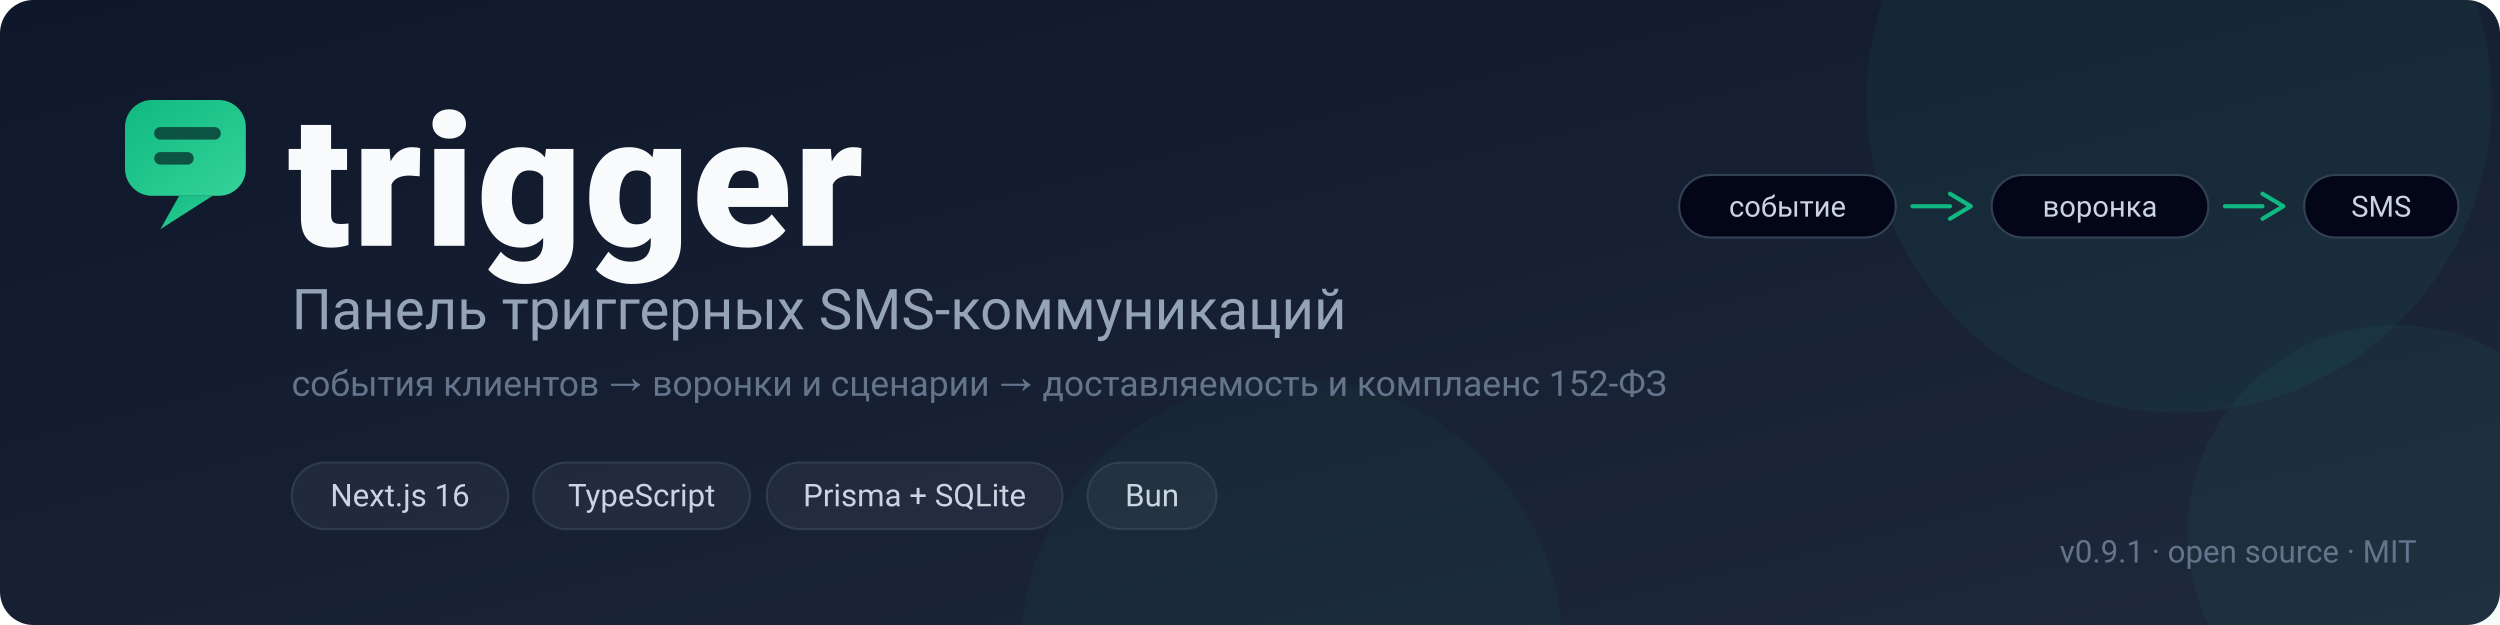
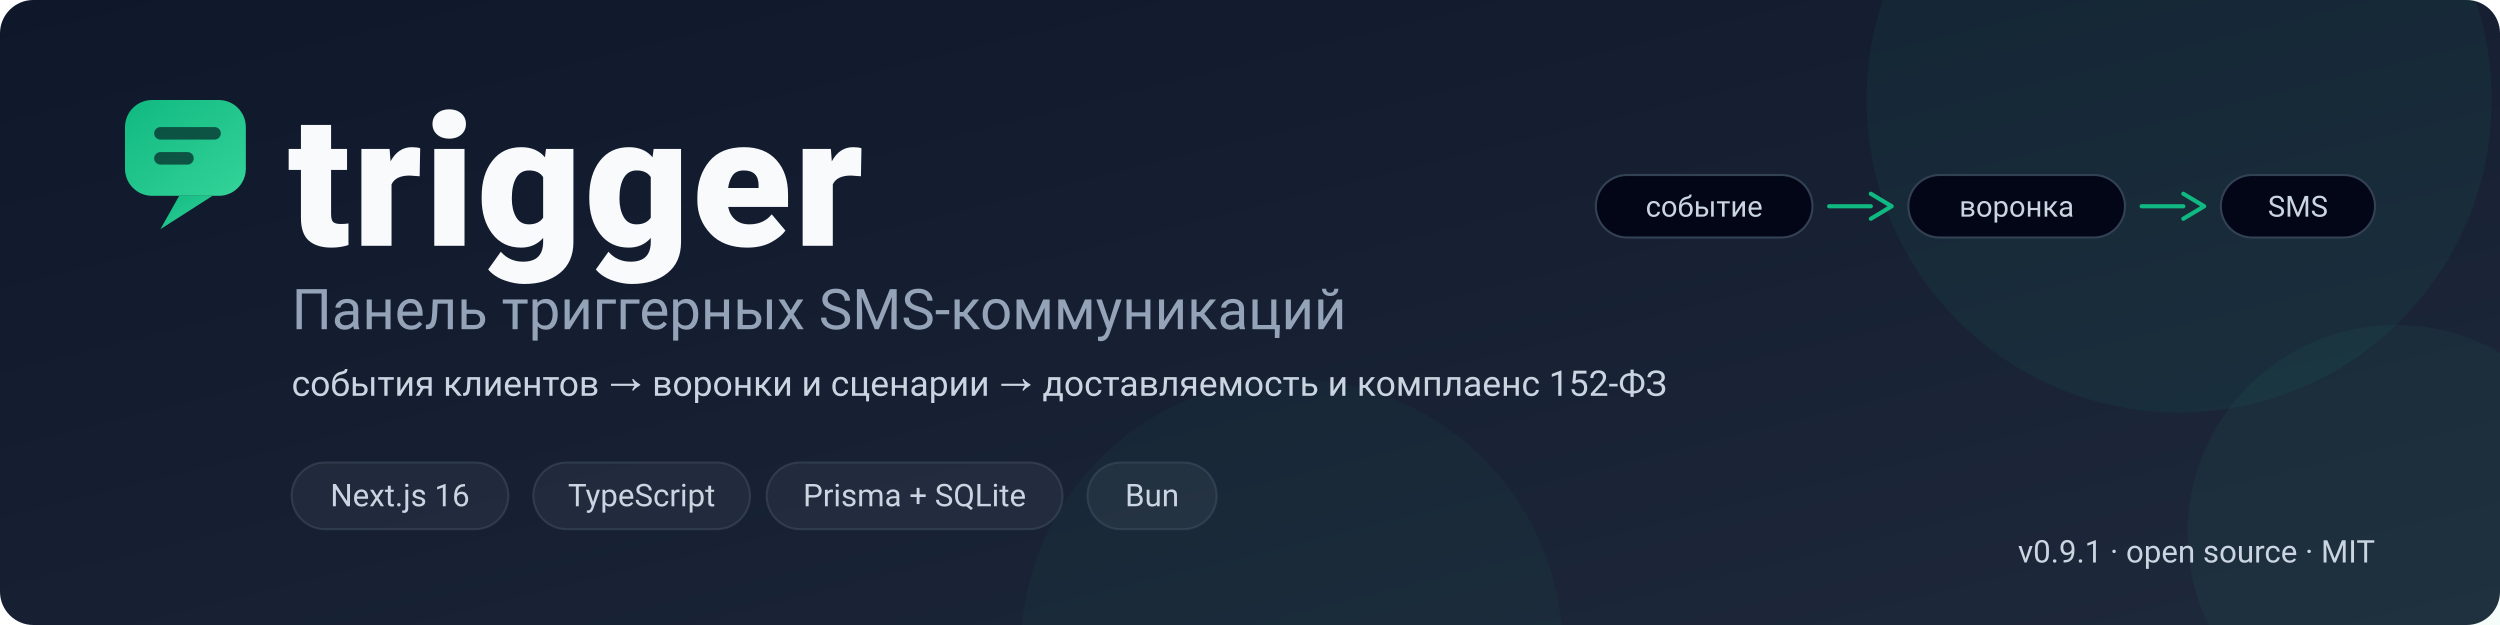
<svg xmlns="http://www.w3.org/2000/svg" viewBox="0 0 1200 300" width="1200" height="300" role="img" aria-label="trigger — панель триггерных SMS-коммуникаций">
  <defs>
    <linearGradient id="bg" x1="0" y1="0" x2="1" y2="1">
      <stop offset="0" stop-color="#0f172a" />
      <stop offset="1" stop-color="#1e293b" />
    </linearGradient>
    <linearGradient id="acc" x1="0" y1="0" x2="1" y2="1">
      <stop offset="0" stop-color="#10b981" />
      <stop offset="1" stop-color="#34d399" />
    </linearGradient>
  </defs>
  <rect width="1200" height="300" rx="16" fill="url(#bg)" />
  <circle cx="1046" cy="48" r="150" fill="#10b981" opacity="0.06" />
  <circle cx="1150" cy="256" r="100" fill="#34d399" opacity="0.05" />
  <circle cx="620" cy="312" r="130" fill="#10b981" opacity="0.04" />
  <g font-family="ui-sans-serif, -apple-system, Segoe UI, Roboto, Helvetica, Arial, sans-serif">
    <rect x="60" y="48" width="58" height="46" rx="13" fill="url(#acc)" />
    <path d="M86 94 l-9 16 l25 -16 z" fill="url(#acc)" />
    <rect x="74" y="61" width="32" height="6" rx="3" fill="#052e2b" opacity="0.75" />
    <rect x="74" y="73" width="19" height="6" rx="3" fill="#052e2b" opacity="0.75" />
    <text x="138" y="118" font-size="88" font-weight="800" letter-spacing="1" fill="#f8fafc">trigger</text>
    <text x="140" y="158" font-size="27" fill="#94a3b8">Панель триггерных SMS-коммуникаций</text>
-     <text x="140" y="190" font-size="17" fill="#64748b">события клиентов → воронки и сценарии → доставляемость и комплаенс 152-ФЗ</text>
+     <text x="140" y="190" font-size="17" fill="#cbd5e1">события клиентов → воронки и сценарии → доставляемость и комплаенс 152-ФЗ</text>
    <g fill="#f8fafc" fill-opacity="0.05" stroke="#475569" stroke-opacity="0.45">
      <rect x="140" y="222" width="104" height="32" rx="16" />
      <rect x="256" y="222" width="104" height="32" rx="16" />
      <rect x="368" y="222" width="142" height="32" rx="16" />
      <rect x="522" y="222" width="62" height="32" rx="16" />
    </g>
    <g font-size="15" fill="#cbd5e1" text-anchor="middle">
      <text x="192" y="243">Next.js 16</text>
      <text x="308" y="243">TypeScript</text>
      <text x="439" y="243">Prisma + SQLite</text>
      <text x="553" y="243">Bun</text>
    </g>
    <g fill="#020617" stroke="#334155">
-       <rect x="806" y="84" width="104" height="30" rx="15" />
-       <rect x="956" y="84" width="104" height="30" rx="15" />
-       <rect x="1106" y="84" width="74" height="30" rx="15" />
+       <rect x="766" y="84" width="104" height="30" rx="15" />
+       <rect x="916" y="84" width="104" height="30" rx="15" />
+       <rect x="1066" y="84" width="74" height="30" rx="15" />
    </g>
    <g font-size="14" fill="#cbd5e1" text-anchor="middle">
-       <text x="858" y="104">событие</text>
-       <text x="1008" y="104">воронка</text>
-       <text x="1143" y="104">SMS</text>
+       <text x="818" y="104">событие</text>
+       <text x="968" y="104">воронка</text>
+       <text x="1103" y="104">SMS</text>
    </g>
    <g stroke="#10b981" stroke-width="2" stroke-linecap="round" stroke-linejoin="round" fill="none">
-       <line x1="918" y1="99" x2="936" y2="99" />
-       <polyline points="936,93 946,99 936,105" />
-       <line x1="1068" y1="99" x2="1086" y2="99" />
-       <polyline points="1086,93 1096,99 1086,105" />
+       <line x1="878" y1="99" x2="898" y2="99" />
+       <polyline points="898,93 908,99 898,105" />
+       <line x1="1028" y1="99" x2="1048" y2="99" />
+       <polyline points="1048,93 1058,99 1048,105" />
    </g>
-     <text x="1160" y="270" font-size="15" fill="#64748b" text-anchor="end">v0.9.1 · open source · MIT</text>
+     <text x="1140" y="270" font-size="15" fill="#cbd5e1" text-anchor="end">v0.9.1 · open source · MIT</text>
  </g>
</svg>
